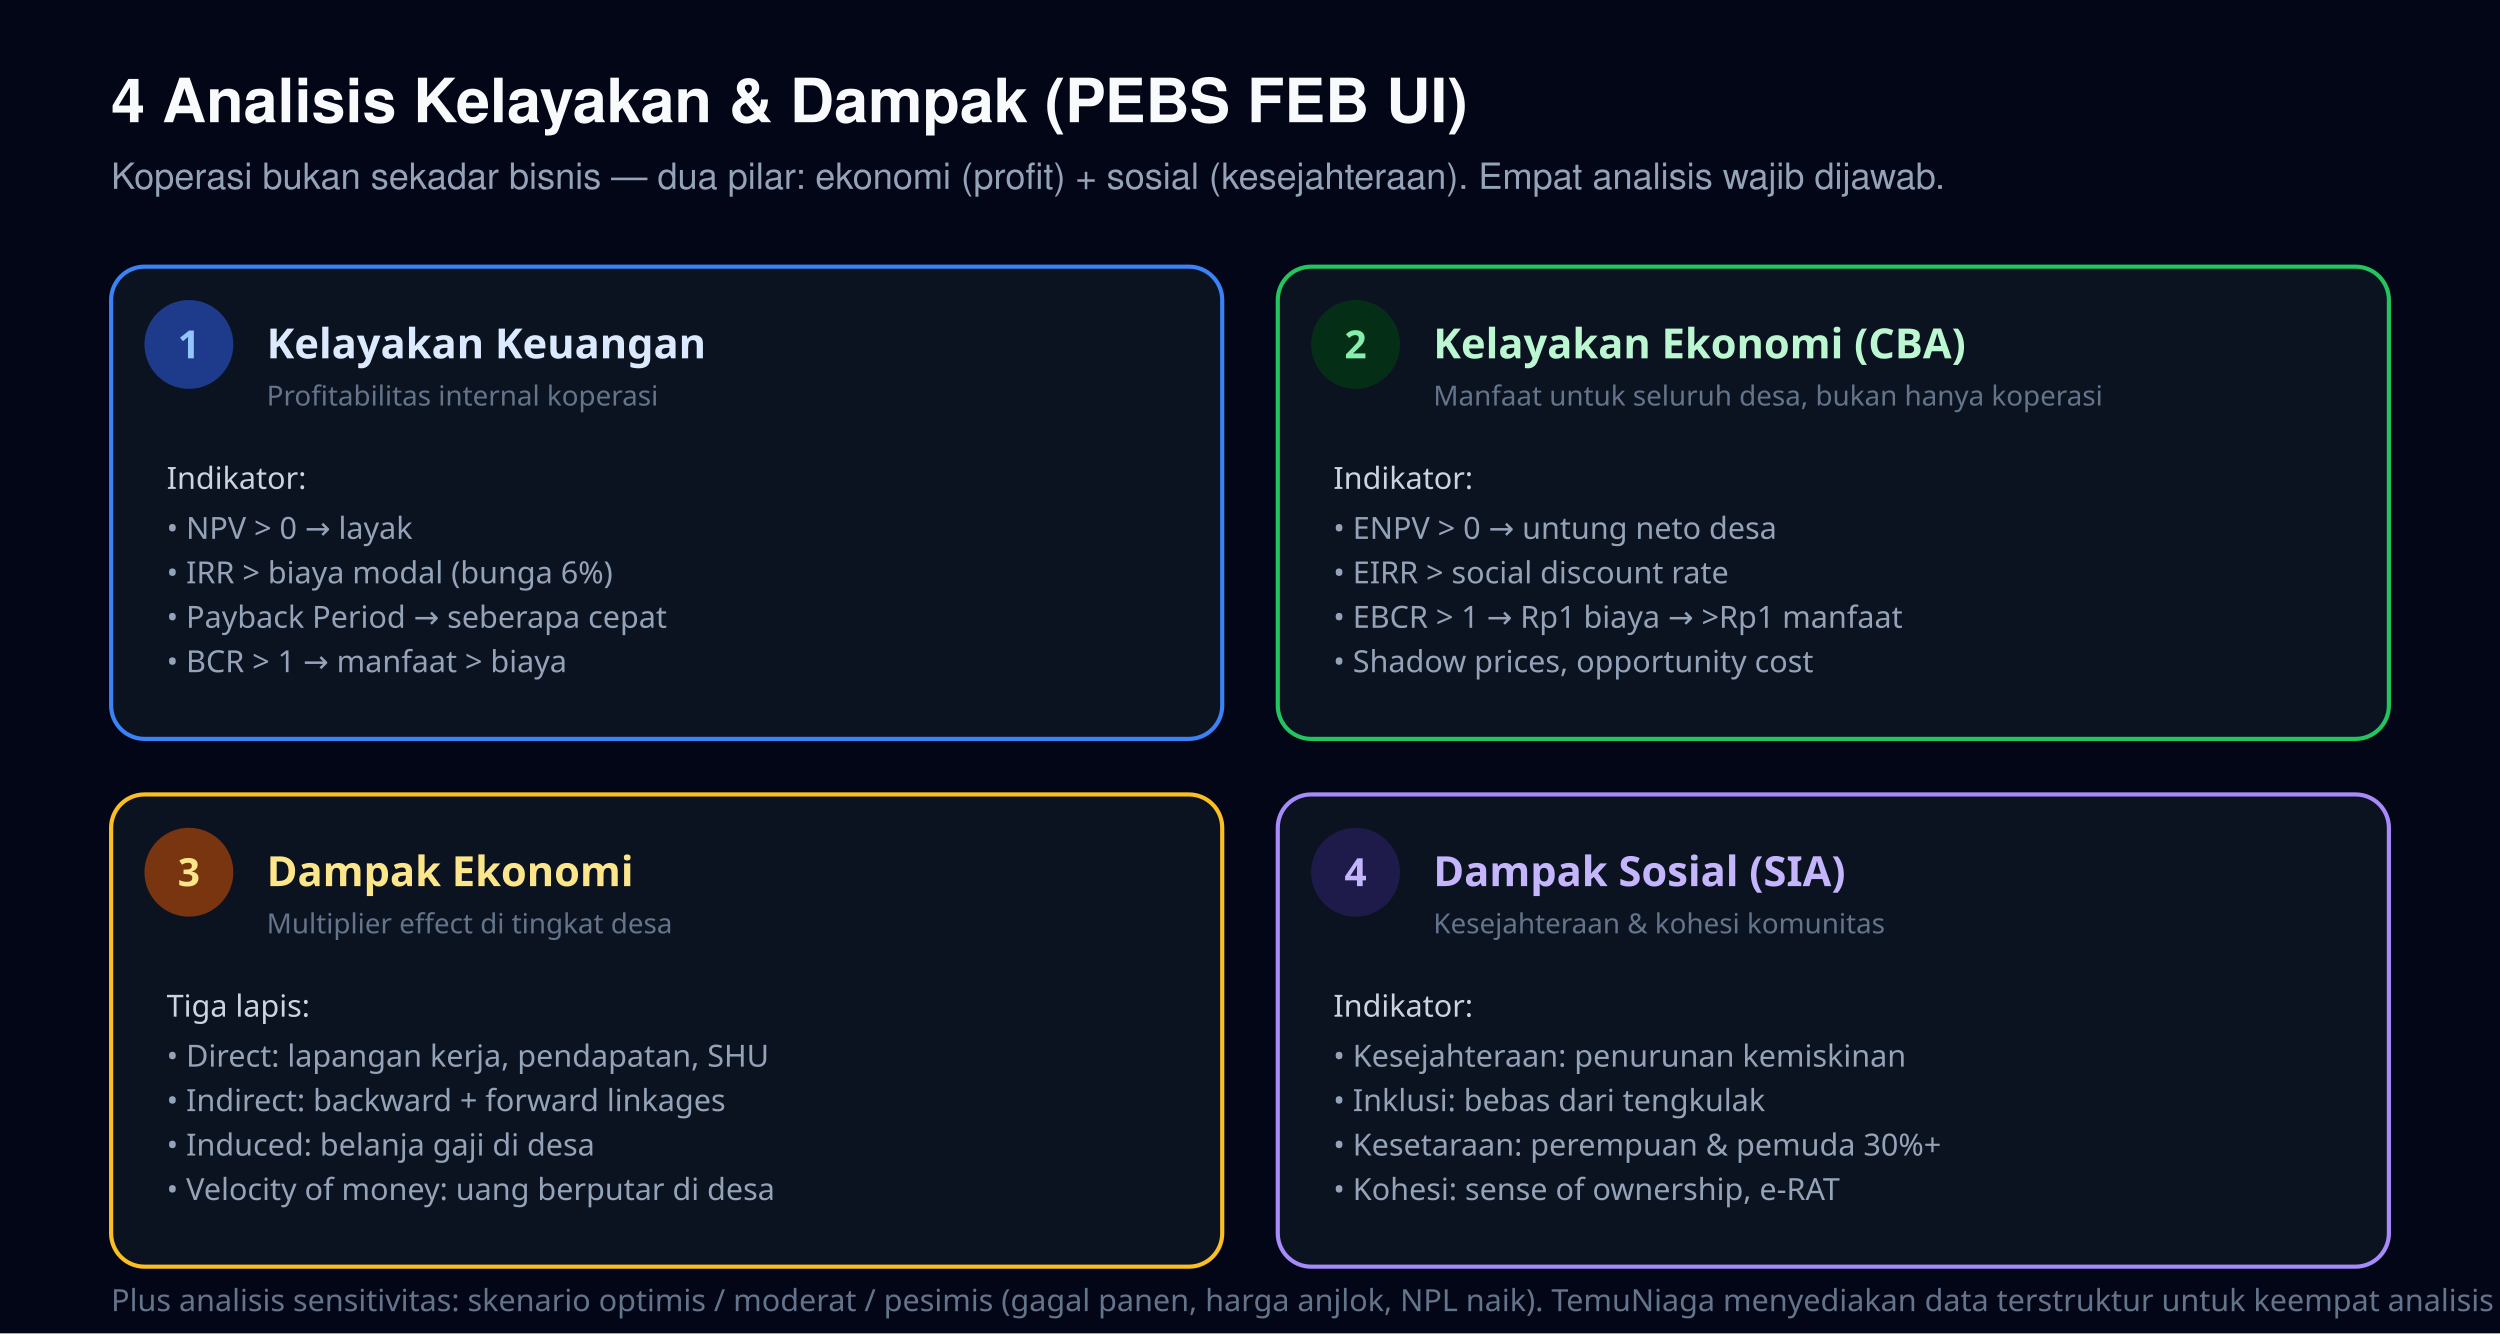
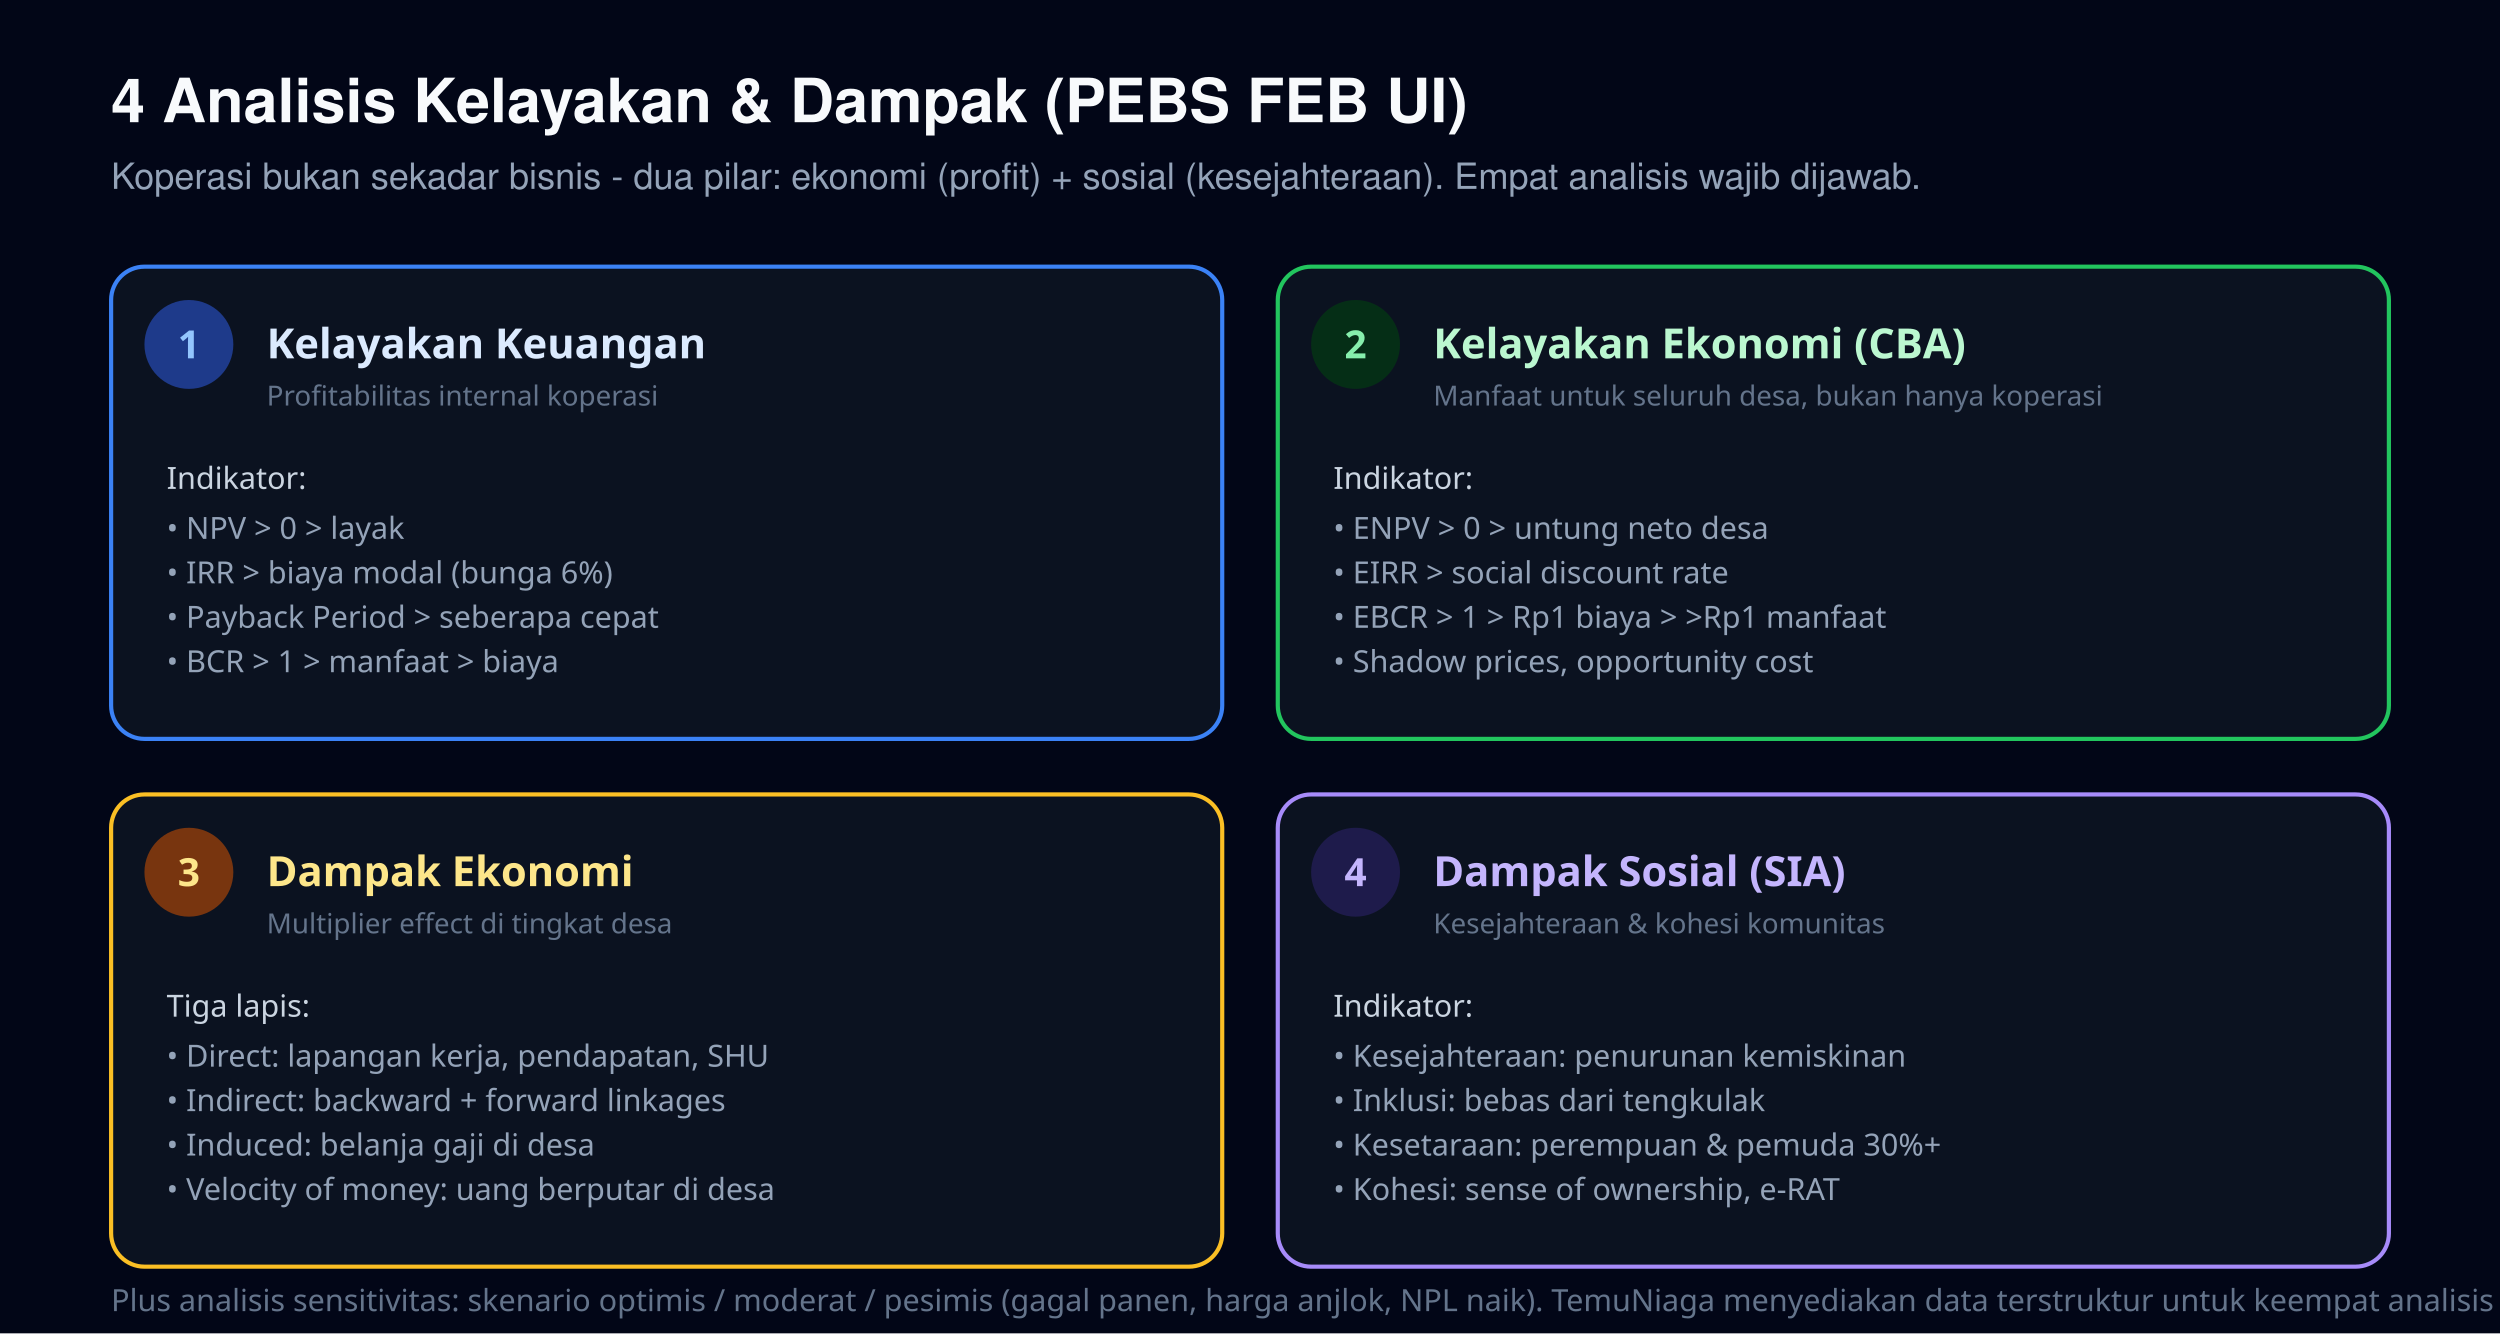
<svg xmlns="http://www.w3.org/2000/svg" viewBox="0 0 900 480" width="900" height="480" role="img" aria-label="Empat analisis PEBS FEB UI">
  <rect width="900" height="480" fill="#020617" />
  <text x="40" y="44" font-family="Segoe UI, Helvetica, Arial, sans-serif" font-size="22" font-weight="700" fill="#f8fafc">4 Analisis Kelayakan &amp; Dampak (PEBS FEB UI)</text>
-   <text x="40" y="68" font-family="Segoe UI, Helvetica, Arial, sans-serif" font-size="13" fill="#94a3b8">Koperasi bukan sekadar bisnis — dua pilar: ekonomi (profit) + sosial (kesejahteraan). Empat analisis wajib dijawab.</text>
+   <text x="40" y="68" font-family="Segoe UI, Helvetica, Arial, sans-serif" font-size="13" fill="#94a3b8">Koperasi bukan sekadar bisnis - dua pilar: ekonomi (profit) + sosial (kesejahteraan). Empat analisis wajib dijawab.</text>
  <g transform="translate(40,96)">
    <rect x="0" y="0" width="400" height="170" rx="12" fill="#0b1220" stroke="#3b82f6" stroke-width="1.5" />
    <circle cx="28" cy="28" r="16" fill="#1e3a8a" />
    <text x="28" y="33" font-family="Segoe UI, sans-serif" font-size="14" font-weight="800" fill="#93c5fd" text-anchor="middle">1</text>
    <text x="56" y="33" font-family="Segoe UI, sans-serif" font-size="15" font-weight="700" fill="#dbeafe">Kelayakan Keuangan</text>
    <text x="56" y="50" font-family="Segoe UI, sans-serif" font-size="10" fill="#64748b">Profitabilitas internal koperasi</text>
    <text x="20" y="80" font-family="Segoe UI, sans-serif" font-size="11" fill="#cbd5e1">Indikator:</text>
-     <text x="20" y="98" font-family="Segoe UI, sans-serif" font-size="11" fill="#94a3b8">• NPV &gt; 0 → layak</text>
+     <text x="20" y="98" font-family="Segoe UI, sans-serif" font-size="11" fill="#94a3b8">• NPV &gt; 0 &gt; layak</text>
    <text x="20" y="114" font-family="Segoe UI, sans-serif" font-size="11" fill="#94a3b8">• IRR &gt; biaya modal (bunga 6%)</text>
-     <text x="20" y="130" font-family="Segoe UI, sans-serif" font-size="11" fill="#94a3b8">• Payback Period → seberapa cepat</text>
-     <text x="20" y="146" font-family="Segoe UI, sans-serif" font-size="11" fill="#94a3b8">• BCR &gt; 1 → manfaat &gt; biaya</text>
+     <text x="20" y="130" font-family="Segoe UI, sans-serif" font-size="11" fill="#94a3b8">• Payback Period &gt; seberapa cepat</text>
+     <text x="20" y="146" font-family="Segoe UI, sans-serif" font-size="11" fill="#94a3b8">• BCR &gt; 1 &gt; manfaat &gt; biaya</text>
    <rect x="20" y="152" width="360" height="0" fill="none" />
  </g>
  <g transform="translate(460,96)">
    <rect x="0" y="0" width="400" height="170" rx="12" fill="#0b1220" stroke="#22c55e" stroke-width="1.5" />
    <circle cx="28" cy="28" r="16" fill="#052e16" />
    <text x="28" y="33" font-family="Segoe UI, sans-serif" font-size="14" font-weight="800" fill="#86efac" text-anchor="middle">2</text>
    <text x="56" y="33" font-family="Segoe UI, sans-serif" font-size="15" font-weight="700" fill="#bbf7d0">Kelayakan Ekonomi (CBA)</text>
    <text x="56" y="50" font-family="Segoe UI, sans-serif" font-size="10" fill="#64748b">Manfaat untuk seluruh desa, bukan hanya koperasi</text>
    <text x="20" y="80" font-family="Segoe UI, sans-serif" font-size="11" fill="#cbd5e1">Indikator:</text>
-     <text x="20" y="98" font-family="Segoe UI, sans-serif" font-size="11" fill="#94a3b8">• ENPV &gt; 0 → untung neto desa</text>
+     <text x="20" y="98" font-family="Segoe UI, sans-serif" font-size="11" fill="#94a3b8">• ENPV &gt; 0 &gt; untung neto desa</text>
    <text x="20" y="114" font-family="Segoe UI, sans-serif" font-size="11" fill="#94a3b8">• EIRR &gt; social discount rate</text>
-     <text x="20" y="130" font-family="Segoe UI, sans-serif" font-size="11" fill="#94a3b8">• EBCR &gt; 1 → Rp1 biaya → &gt;Rp1 manfaat</text>
+     <text x="20" y="130" font-family="Segoe UI, sans-serif" font-size="11" fill="#94a3b8">• EBCR &gt; 1 &gt; Rp1 biaya &gt; &gt;Rp1 manfaat</text>
    <text x="20" y="146" font-family="Segoe UI, sans-serif" font-size="11" fill="#94a3b8">• Shadow prices, opportunity cost</text>
  </g>
  <g transform="translate(40,286)">
    <rect x="0" y="0" width="400" height="170" rx="12" fill="#0b1220" stroke="#fbbf24" stroke-width="1.5" />
    <circle cx="28" cy="28" r="16" fill="#78350f" />
    <text x="28" y="33" font-family="Segoe UI, sans-serif" font-size="14" font-weight="800" fill="#fde68a" text-anchor="middle">3</text>
    <text x="56" y="33" font-family="Segoe UI, sans-serif" font-size="15" font-weight="700" fill="#fde68a">Dampak Ekonomi</text>
    <text x="56" y="50" font-family="Segoe UI, sans-serif" font-size="10" fill="#64748b">Multiplier effect di tingkat desa</text>
    <text x="20" y="80" font-family="Segoe UI, sans-serif" font-size="11" fill="#cbd5e1">Tiga lapis:</text>
    <text x="20" y="98" font-family="Segoe UI, sans-serif" font-size="11" fill="#94a3b8">• Direct: lapangan kerja, pendapatan, SHU</text>
    <text x="20" y="114" font-family="Segoe UI, sans-serif" font-size="11" fill="#94a3b8">• Indirect: backward + forward linkages</text>
    <text x="20" y="130" font-family="Segoe UI, sans-serif" font-size="11" fill="#94a3b8">• Induced: belanja gaji di desa</text>
    <text x="20" y="146" font-family="Segoe UI, sans-serif" font-size="11" fill="#94a3b8">• Velocity of money: uang berputar di desa</text>
  </g>
  <g transform="translate(460,286)">
    <rect x="0" y="0" width="400" height="170" rx="12" fill="#0b1220" stroke="#a78bfa" stroke-width="1.5" />
    <circle cx="28" cy="28" r="16" fill="#1e1b4b" />
    <text x="28" y="33" font-family="Segoe UI, sans-serif" font-size="14" font-weight="800" fill="#c4b5fd" text-anchor="middle">4</text>
    <text x="56" y="33" font-family="Segoe UI, sans-serif" font-size="15" font-weight="700" fill="#c4b5fd">Dampak Sosial (SIA)</text>
    <text x="56" y="50" font-family="Segoe UI, sans-serif" font-size="10" fill="#64748b">Kesejahteraan &amp; kohesi komunitas</text>
    <text x="20" y="80" font-family="Segoe UI, sans-serif" font-size="11" fill="#cbd5e1">Indikator:</text>
    <text x="20" y="98" font-family="Segoe UI, sans-serif" font-size="11" fill="#94a3b8">• Kesejahteraan: penurunan kemiskinan</text>
    <text x="20" y="114" font-family="Segoe UI, sans-serif" font-size="11" fill="#94a3b8">• Inklusi: bebas dari tengkulak</text>
    <text x="20" y="130" font-family="Segoe UI, sans-serif" font-size="11" fill="#94a3b8">• Kesetaraan: perempuan &amp; pemuda 30%+</text>
    <text x="20" y="146" font-family="Segoe UI, sans-serif" font-size="11" fill="#94a3b8">• Kohesi: sense of ownership, e-RAT</text>
  </g>
  <text x="40" y="472" font-family="Segoe UI, sans-serif" font-size="11" fill="#64748b">Plus analisis sensitivitas: skenario optimis / moderat / pesimis (gagal panen, harga anjlok, NPL naik). TemuNiaga menyediakan data terstruktur untuk keempat analisis ini.</text>
</svg>
